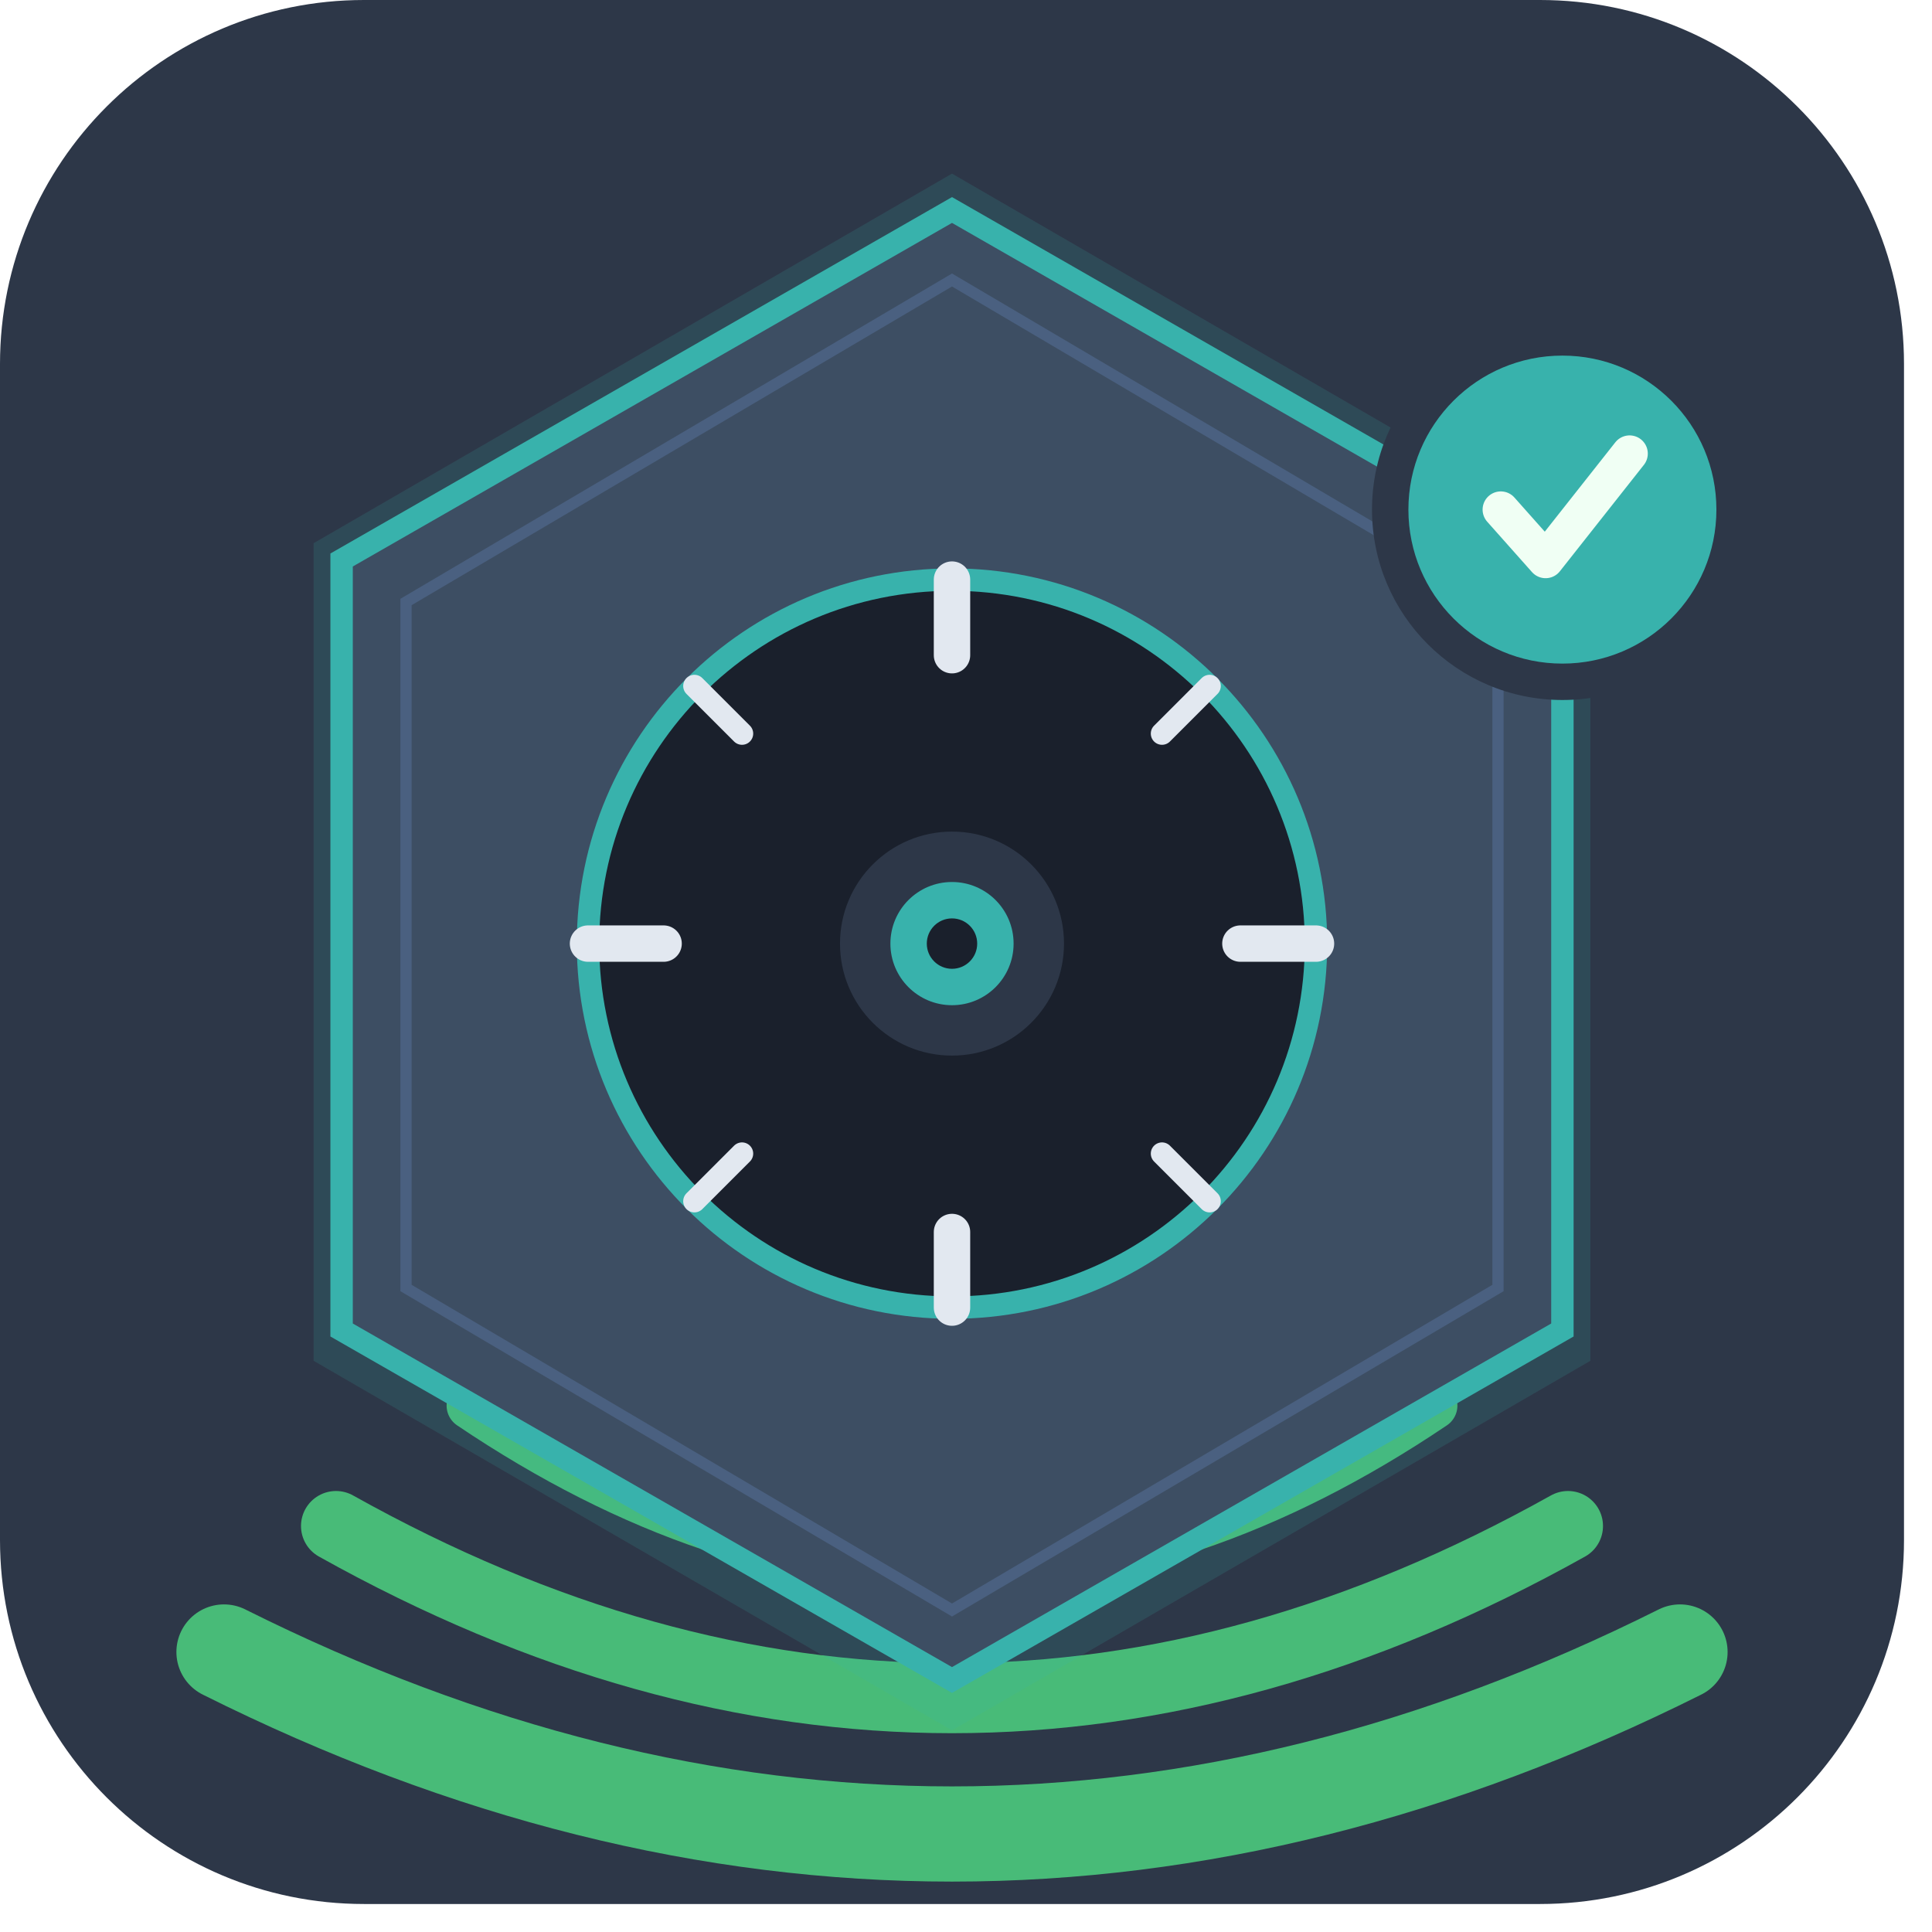
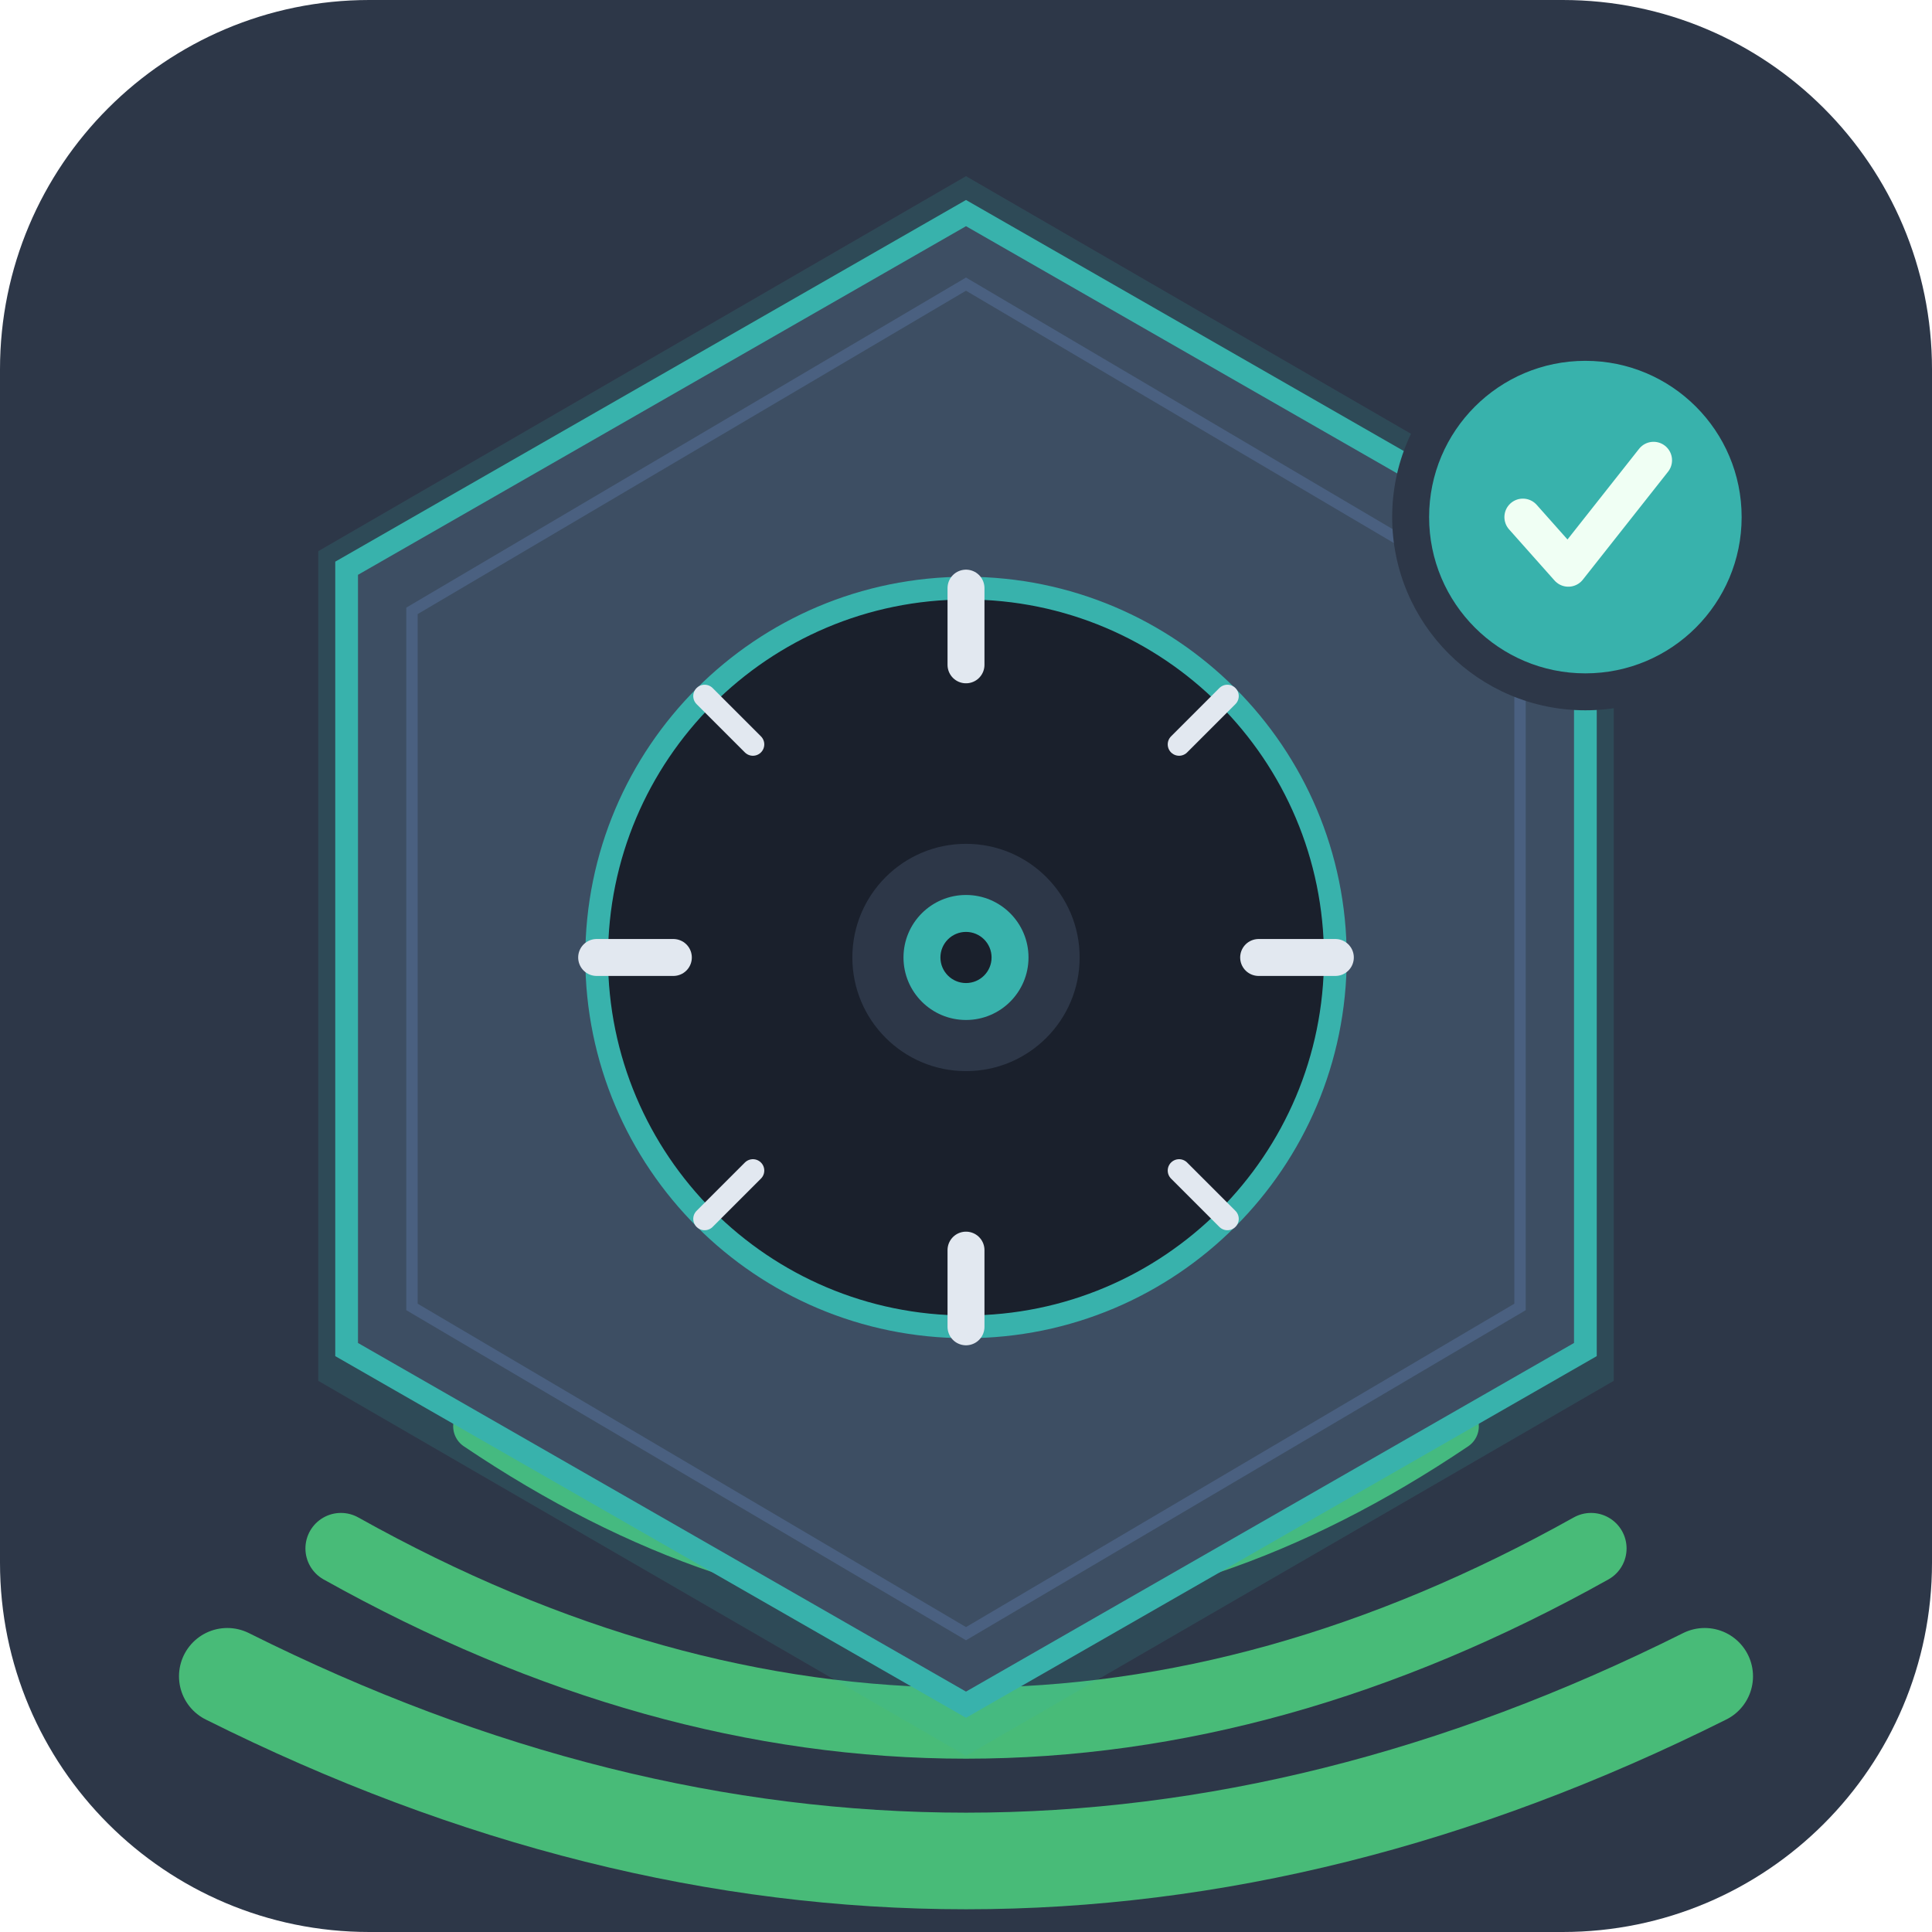
- <svg xmlns="http://www.w3.org/2000/svg" width="100%" viewBox="0 0 690 690" role="img" style="">
-   <rect x="0" y="0" width="680" height="680" fill="#2D3748" style="fill:rgb(45, 55, 72);stroke:none;color:rgb(0, 0, 0);stroke-width:1px;stroke-linecap:butt;stroke-linejoin:miter;opacity:1;font-family:&quot;Anthropic Sans&quot;, -apple-system, BlinkMacSystemFont, &quot;Segoe UI&quot;, sans-serif;font-size:16px;font-weight:400;text-anchor:start;dominant-baseline:auto" rx="130" />
-   <path d="M80,590 Q340,720 600,590" fill="none" stroke="#48BB78" stroke-width="34" stroke-linecap="round" style="fill:none;stroke:rgb(72, 187, 120);color:rgb(0, 0, 0);stroke-width:34px;stroke-linecap:round;stroke-linejoin:miter;opacity:1;font-family:&quot;Anthropic Sans&quot;, -apple-system, BlinkMacSystemFont, &quot;Segoe UI&quot;, sans-serif;font-size:16px;font-weight:400;text-anchor:start;dominant-baseline:auto" />
-   <path d="M120,545 Q340,668 560,545" fill="none" stroke="#48BB78" stroke-width="25" stroke-linecap="round" style="fill:none;stroke:rgb(72, 187, 120);color:rgb(0, 0, 0);stroke-width:25px;stroke-linecap:round;stroke-linejoin:miter;opacity:1;font-family:&quot;Anthropic Sans&quot;, -apple-system, BlinkMacSystemFont, &quot;Segoe UI&quot;, sans-serif;font-size:16px;font-weight:400;text-anchor:start;dominant-baseline:auto" />
-   <path d="M168,502 Q340,618 512,502" fill="none" stroke="#48BB78" stroke-width="17" stroke-linecap="round" style="fill:none;stroke:rgb(72, 187, 120);color:rgb(0, 0, 0);stroke-width:17px;stroke-linecap:round;stroke-linejoin:miter;opacity:1;font-family:&quot;Anthropic Sans&quot;, -apple-system, BlinkMacSystemFont, &quot;Segoe UI&quot;, sans-serif;font-size:16px;font-weight:400;text-anchor:start;dominant-baseline:auto" />
-   <polygon points="340,62 568,194 568,486 340,618 112,486 112,194" fill="#38B2AC" opacity="0.15" style="fill:rgb(56, 178, 172);stroke:none;color:rgb(0, 0, 0);stroke-width:1px;stroke-linecap:butt;stroke-linejoin:miter;opacity:0.15;font-family:&quot;Anthropic Sans&quot;, -apple-system, BlinkMacSystemFont, &quot;Segoe UI&quot;, sans-serif;font-size:16px;font-weight:400;text-anchor:start;dominant-baseline:auto" />
-   <polygon points="340,75 558,200 558,475 340,600 122,475 122,200" fill="#3D4E63" style="fill:rgb(61, 78, 99);stroke:none;color:rgb(0, 0, 0);stroke-width:1px;stroke-linecap:butt;stroke-linejoin:miter;opacity:1;font-family:&quot;Anthropic Sans&quot;, -apple-system, BlinkMacSystemFont, &quot;Segoe UI&quot;, sans-serif;font-size:16px;font-weight:400;text-anchor:start;dominant-baseline:auto" />
-   <polygon points="340,75 558,200 558,475 340,600 122,475 122,200" fill="none" stroke="#38B2AC" stroke-width="8" style="fill:none;stroke:rgb(56, 178, 172);color:rgb(0, 0, 0);stroke-width:8px;stroke-linecap:butt;stroke-linejoin:miter;opacity:1;font-family:&quot;Anthropic Sans&quot;, -apple-system, BlinkMacSystemFont, &quot;Segoe UI&quot;, sans-serif;font-size:16px;font-weight:400;text-anchor:start;dominant-baseline:auto" />
-   <polygon points="340,100 535,215 535,460 340,575 145,460 145,215" fill="none" stroke="#4A6080" stroke-width="4" style="fill:none;stroke:rgb(74, 96, 128);color:rgb(0, 0, 0);stroke-width:4px;stroke-linecap:butt;stroke-linejoin:miter;opacity:1;font-family:&quot;Anthropic Sans&quot;, -apple-system, BlinkMacSystemFont, &quot;Segoe UI&quot;, sans-serif;font-size:16px;font-weight:400;text-anchor:start;dominant-baseline:auto" />
-   <circle cx="340" cy="337" r="130" fill="#1A202C" style="fill:rgb(26, 32, 44);stroke:none;color:rgb(0, 0, 0);stroke-width:1px;stroke-linecap:butt;stroke-linejoin:miter;opacity:1;font-family:&quot;Anthropic Sans&quot;, -apple-system, BlinkMacSystemFont, &quot;Segoe UI&quot;, sans-serif;font-size:16px;font-weight:400;text-anchor:start;dominant-baseline:auto" />
-   <circle cx="340" cy="337" r="130" fill="none" stroke="#38B2AC" stroke-width="8" style="fill:none;stroke:rgb(56, 178, 172);color:rgb(0, 0, 0);stroke-width:8px;stroke-linecap:butt;stroke-linejoin:miter;opacity:1;font-family:&quot;Anthropic Sans&quot;, -apple-system, BlinkMacSystemFont, &quot;Segoe UI&quot;, sans-serif;font-size:16px;font-weight:400;text-anchor:start;dominant-baseline:auto" />
-   <line x1="340" y1="207" x2="340" y2="234" stroke="#E2E8F0" stroke-width="13" stroke-linecap="round" style="fill:rgb(0, 0, 0);stroke:rgb(226, 232, 240);color:rgb(0, 0, 0);stroke-width:13px;stroke-linecap:round;stroke-linejoin:miter;opacity:1;font-family:&quot;Anthropic Sans&quot;, -apple-system, BlinkMacSystemFont, &quot;Segoe UI&quot;, sans-serif;font-size:16px;font-weight:400;text-anchor:start;dominant-baseline:auto" />
-   <line x1="340" y1="440" x2="340" y2="467" stroke="#E2E8F0" stroke-width="13" stroke-linecap="round" style="fill:rgb(0, 0, 0);stroke:rgb(226, 232, 240);color:rgb(0, 0, 0);stroke-width:13px;stroke-linecap:round;stroke-linejoin:miter;opacity:1;font-family:&quot;Anthropic Sans&quot;, -apple-system, BlinkMacSystemFont, &quot;Segoe UI&quot;, sans-serif;font-size:16px;font-weight:400;text-anchor:start;dominant-baseline:auto" />
-   <line x1="210" y1="337" x2="237" y2="337" stroke="#E2E8F0" stroke-width="13" stroke-linecap="round" style="fill:rgb(0, 0, 0);stroke:rgb(226, 232, 240);color:rgb(0, 0, 0);stroke-width:13px;stroke-linecap:round;stroke-linejoin:miter;opacity:1;font-family:&quot;Anthropic Sans&quot;, -apple-system, BlinkMacSystemFont, &quot;Segoe UI&quot;, sans-serif;font-size:16px;font-weight:400;text-anchor:start;dominant-baseline:auto" />
-   <line x1="443" y1="337" x2="470" y2="337" stroke="#E2E8F0" stroke-width="13" stroke-linecap="round" style="fill:rgb(0, 0, 0);stroke:rgb(226, 232, 240);color:rgb(0, 0, 0);stroke-width:13px;stroke-linecap:round;stroke-linejoin:miter;opacity:1;font-family:&quot;Anthropic Sans&quot;, -apple-system, BlinkMacSystemFont, &quot;Segoe UI&quot;, sans-serif;font-size:16px;font-weight:400;text-anchor:start;dominant-baseline:auto" />
-   <line x1="248" y1="245" x2="265" y2="262" stroke="#E2E8F0" stroke-width="8" stroke-linecap="round" style="fill:rgb(0, 0, 0);stroke:rgb(226, 232, 240);color:rgb(0, 0, 0);stroke-width:8px;stroke-linecap:round;stroke-linejoin:miter;opacity:1;font-family:&quot;Anthropic Sans&quot;, -apple-system, BlinkMacSystemFont, &quot;Segoe UI&quot;, sans-serif;font-size:16px;font-weight:400;text-anchor:start;dominant-baseline:auto" />
-   <line x1="415" y1="412" x2="432" y2="429" stroke="#E2E8F0" stroke-width="8" stroke-linecap="round" style="fill:rgb(0, 0, 0);stroke:rgb(226, 232, 240);color:rgb(0, 0, 0);stroke-width:8px;stroke-linecap:round;stroke-linejoin:miter;opacity:1;font-family:&quot;Anthropic Sans&quot;, -apple-system, BlinkMacSystemFont, &quot;Segoe UI&quot;, sans-serif;font-size:16px;font-weight:400;text-anchor:start;dominant-baseline:auto" />
-   <line x1="432" y1="245" x2="415" y2="262" stroke="#E2E8F0" stroke-width="8" stroke-linecap="round" style="fill:rgb(0, 0, 0);stroke:rgb(226, 232, 240);color:rgb(0, 0, 0);stroke-width:8px;stroke-linecap:round;stroke-linejoin:miter;opacity:1;font-family:&quot;Anthropic Sans&quot;, -apple-system, BlinkMacSystemFont, &quot;Segoe UI&quot;, sans-serif;font-size:16px;font-weight:400;text-anchor:start;dominant-baseline:auto" />
-   <line x1="248" y1="429" x2="265" y2="412" stroke="#E2E8F0" stroke-width="8" stroke-linecap="round" style="fill:rgb(0, 0, 0);stroke:rgb(226, 232, 240);color:rgb(0, 0, 0);stroke-width:8px;stroke-linecap:round;stroke-linejoin:miter;opacity:1;font-family:&quot;Anthropic Sans&quot;, -apple-system, BlinkMacSystemFont, &quot;Segoe UI&quot;, sans-serif;font-size:16px;font-weight:400;text-anchor:start;dominant-baseline:auto" />
-   <circle cx="340" cy="337" r="40" fill="#2D3748" style="fill:rgb(45, 55, 72);stroke:none;color:rgb(0, 0, 0);stroke-width:1px;stroke-linecap:butt;stroke-linejoin:miter;opacity:1;font-family:&quot;Anthropic Sans&quot;, -apple-system, BlinkMacSystemFont, &quot;Segoe UI&quot;, sans-serif;font-size:16px;font-weight:400;text-anchor:start;dominant-baseline:auto" />
-   <circle cx="340" cy="337" r="22" fill="#38B2AC" style="fill:rgb(56, 178, 172);stroke:none;color:rgb(0, 0, 0);stroke-width:1px;stroke-linecap:butt;stroke-linejoin:miter;opacity:1;font-family:&quot;Anthropic Sans&quot;, -apple-system, BlinkMacSystemFont, &quot;Segoe UI&quot;, sans-serif;font-size:16px;font-weight:400;text-anchor:start;dominant-baseline:auto" />
-   <circle cx="340" cy="337" r="9" fill="#1A202C" style="fill:rgb(26, 32, 44);stroke:none;color:rgb(0, 0, 0);stroke-width:1px;stroke-linecap:butt;stroke-linejoin:miter;opacity:1;font-family:&quot;Anthropic Sans&quot;, -apple-system, BlinkMacSystemFont, &quot;Segoe UI&quot;, sans-serif;font-size:16px;font-weight:400;text-anchor:start;dominant-baseline:auto" />
-   <circle cx="558" cy="182" r="68" fill="#2D3748" style="fill:rgb(45, 55, 72);stroke:none;color:rgb(0, 0, 0);stroke-width:1px;stroke-linecap:butt;stroke-linejoin:miter;opacity:1;font-family:&quot;Anthropic Sans&quot;, -apple-system, BlinkMacSystemFont, &quot;Segoe UI&quot;, sans-serif;font-size:16px;font-weight:400;text-anchor:start;dominant-baseline:auto" />
-   <circle cx="558" cy="182" r="55" fill="#38B2AC" style="fill:rgb(56, 178, 172);stroke:none;color:rgb(0, 0, 0);stroke-width:1px;stroke-linecap:butt;stroke-linejoin:miter;opacity:1;font-family:&quot;Anthropic Sans&quot;, -apple-system, BlinkMacSystemFont, &quot;Segoe UI&quot;, sans-serif;font-size:16px;font-weight:400;text-anchor:start;dominant-baseline:auto" />
-   <polyline points="536,182 552,200 582,162" fill="none" stroke="#F0FFF4" stroke-width="13" stroke-linecap="round" stroke-linejoin="round" style="fill:none;stroke:rgb(240, 255, 244);color:rgb(0, 0, 0);stroke-width:13px;stroke-linecap:round;stroke-linejoin:round;opacity:1;font-family:&quot;Anthropic Sans&quot;, -apple-system, BlinkMacSystemFont, &quot;Segoe UI&quot;, sans-serif;font-size:16px;font-weight:400;text-anchor:start;dominant-baseline:auto" />
+ <svg xmlns="http://www.w3.org/2000/svg" width="100%" viewBox="0 0 680 680" role="img" style="">
+   <rect x="0" y="0" width="680" height="680" fill="#2D3748" rx="130" />
+   <path d="M80,590 Q340,720 600,590" fill="none" stroke="#48BB78" stroke-width="34" stroke-linecap="round" />
+   <path d="M120,545 Q340,668 560,545" fill="none" stroke="#48BB78" stroke-width="25" stroke-linecap="round" />
+   <path d="M168,502 Q340,618 512,502" fill="none" stroke="#48BB78" stroke-width="17" stroke-linecap="round" />
+   <polygon points="340,62 568,194 568,486 340,618 112,486 112,194" fill="#38B2AC" opacity="0.15" />
+   <polygon points="340,75 558,200 558,475 340,600 122,475 122,200" fill="#3D4E63" />
+   <polygon points="340,75 558,200 558,475 340,600 122,475 122,200" fill="none" stroke="#38B2AC" stroke-width="8" />
+   <polygon points="340,100 535,215 535,460 340,575 145,460 145,215" fill="none" stroke="#4A6080" stroke-width="4" />
+   <circle cx="340" cy="337" r="130" fill="#1A202C" />
+   <circle cx="340" cy="337" r="130" fill="none" stroke="#38B2AC" stroke-width="8" />
+   <line x1="340" y1="207" x2="340" y2="234" stroke="#E2E8F0" stroke-width="13" stroke-linecap="round" />
+   <line x1="340" y1="440" x2="340" y2="467" stroke="#E2E8F0" stroke-width="13" stroke-linecap="round" />
+   <line x1="210" y1="337" x2="237" y2="337" stroke="#E2E8F0" stroke-width="13" stroke-linecap="round" />
+   <line x1="443" y1="337" x2="470" y2="337" stroke="#E2E8F0" stroke-width="13" stroke-linecap="round" />
+   <line x1="248" y1="245" x2="265" y2="262" stroke="#E2E8F0" stroke-width="8" stroke-linecap="round" />
+   <line x1="415" y1="412" x2="432" y2="429" stroke="#E2E8F0" stroke-width="8" stroke-linecap="round" />
+   <line x1="432" y1="245" x2="415" y2="262" stroke="#E2E8F0" stroke-width="8" stroke-linecap="round" />
+   <line x1="248" y1="429" x2="265" y2="412" stroke="#E2E8F0" stroke-width="8" stroke-linecap="round" />
+   <circle cx="340" cy="337" r="40" fill="#2D3748" />
+   <circle cx="340" cy="337" r="22" fill="#38B2AC" />
+   <circle cx="340" cy="337" r="9" fill="#1A202C" />
+   <circle cx="558" cy="182" r="68" fill="#2D3748" />
+   <circle cx="558" cy="182" r="55" fill="#38B2AC" />
+   <polyline points="536,182 552,200 582,162" fill="none" stroke="#F0FFF4" stroke-width="13" stroke-linecap="round" stroke-linejoin="round" />
</svg>
